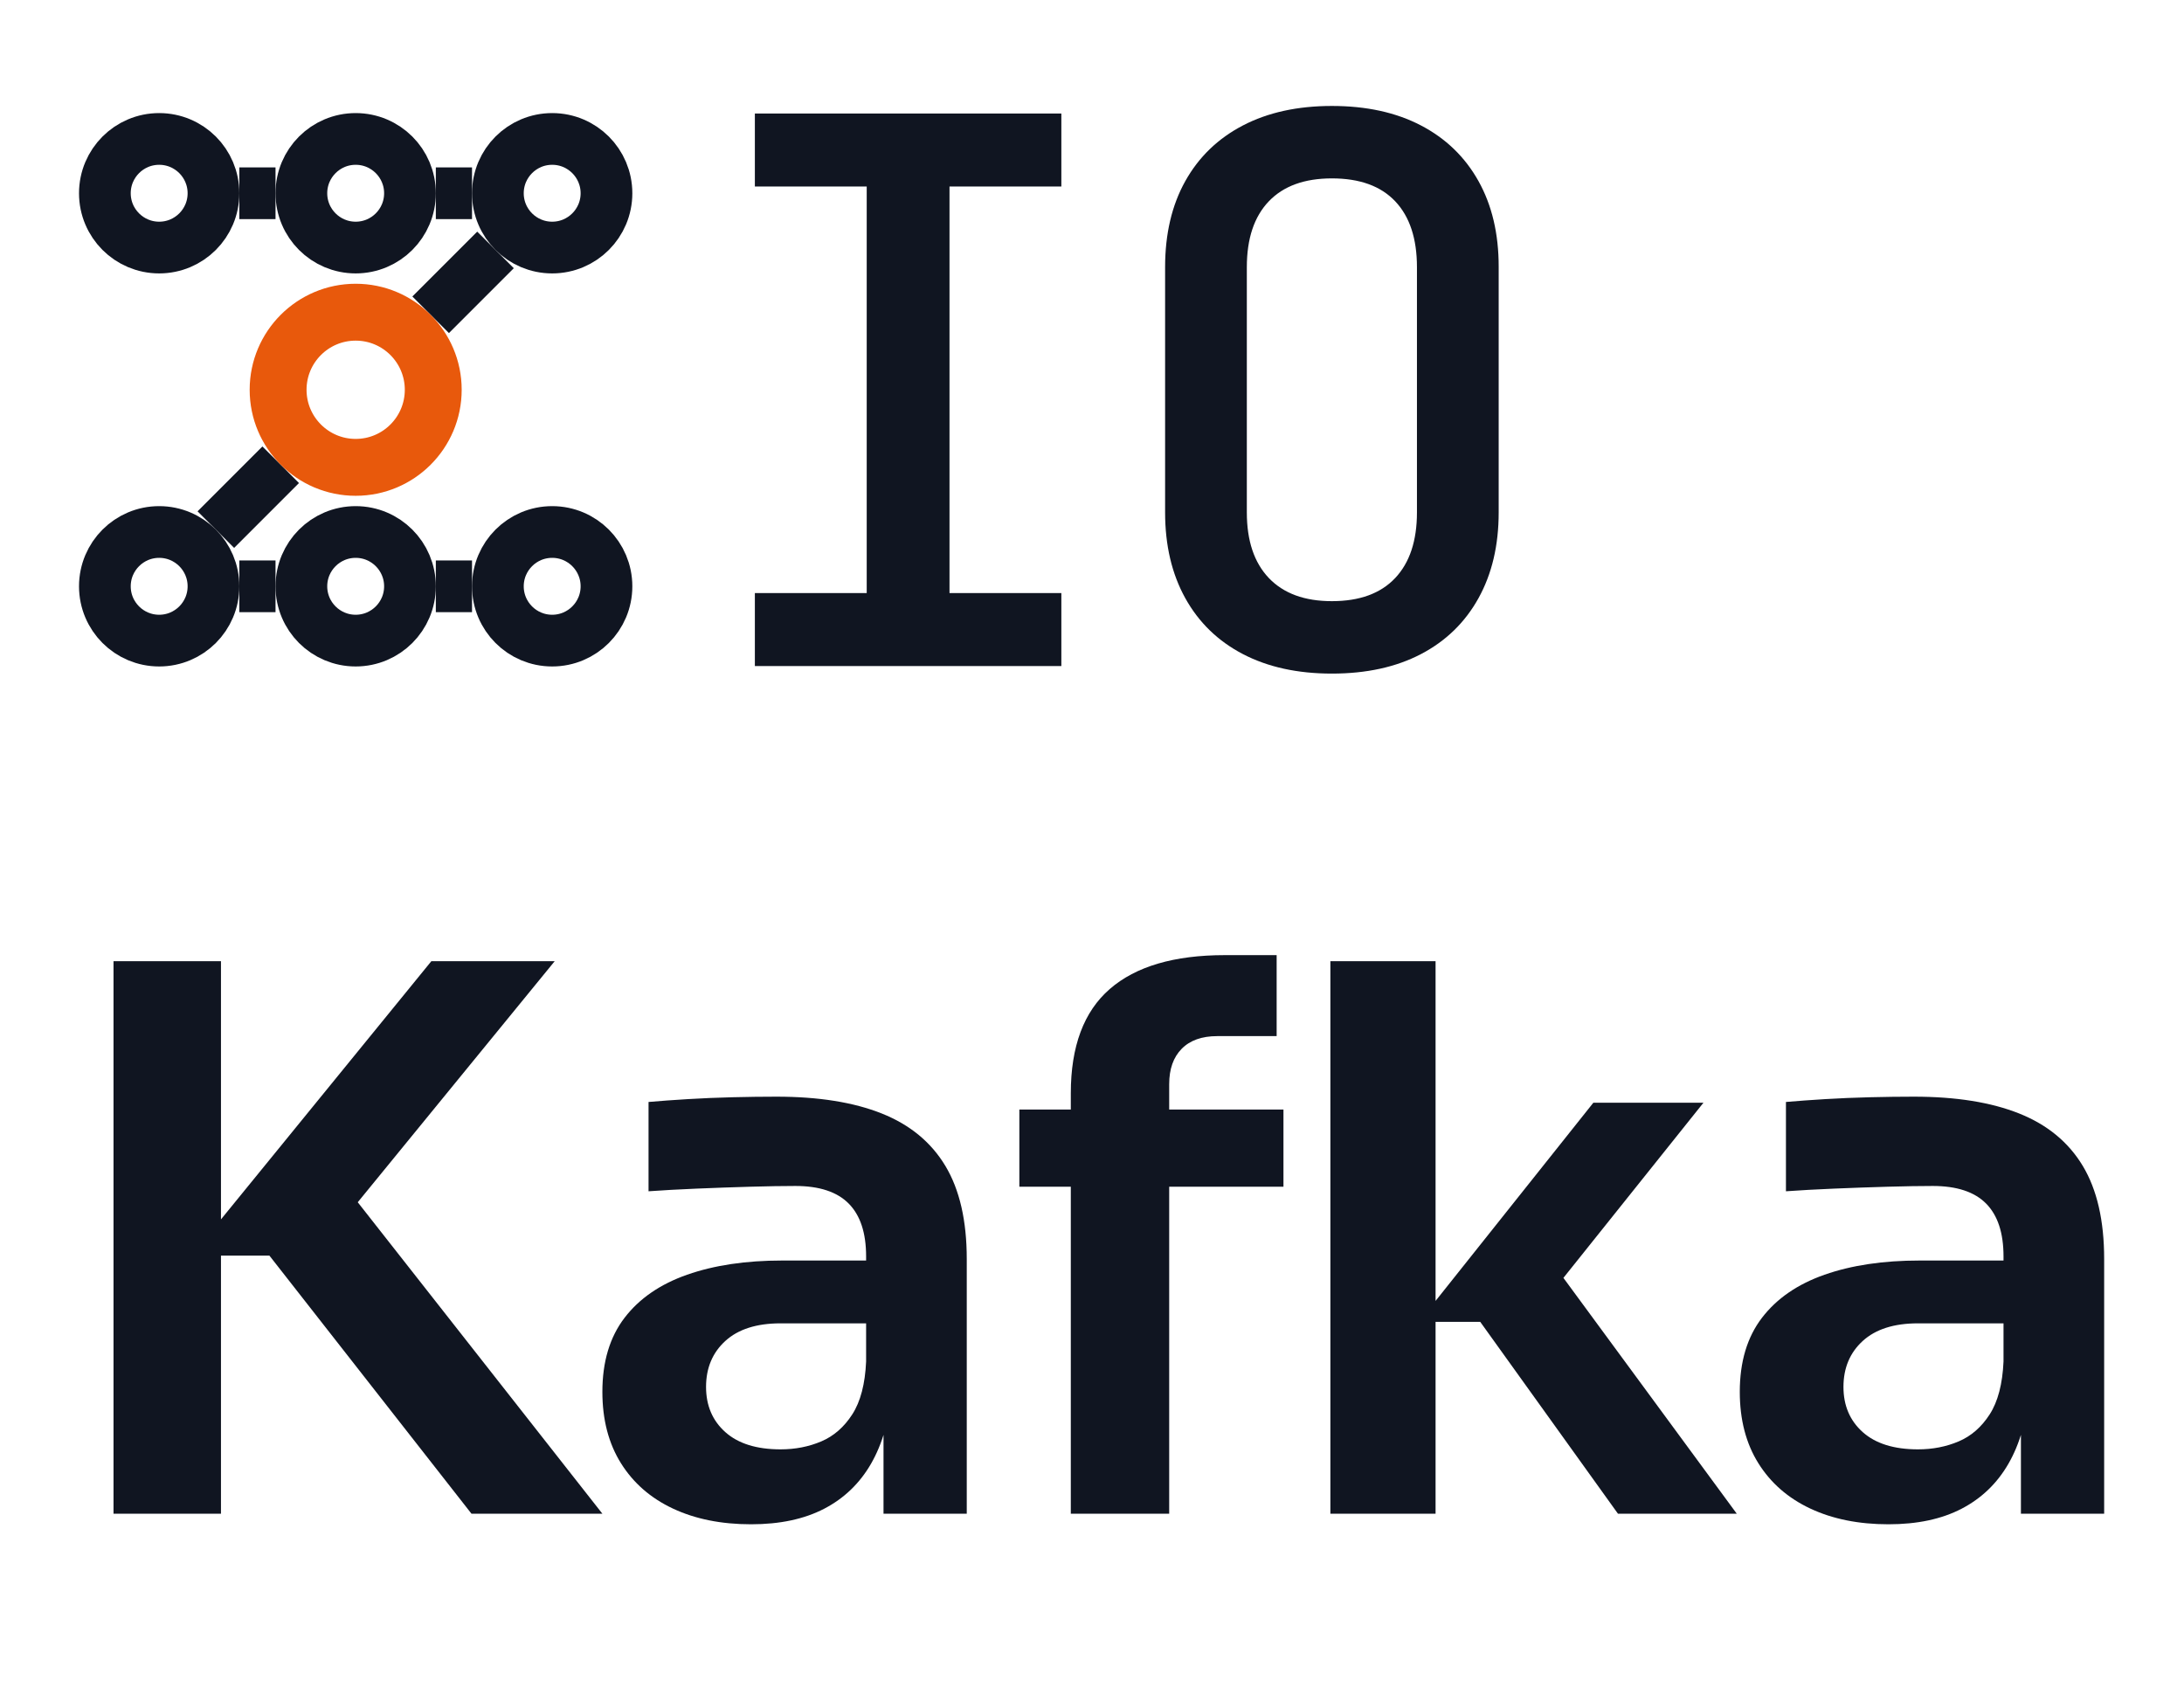
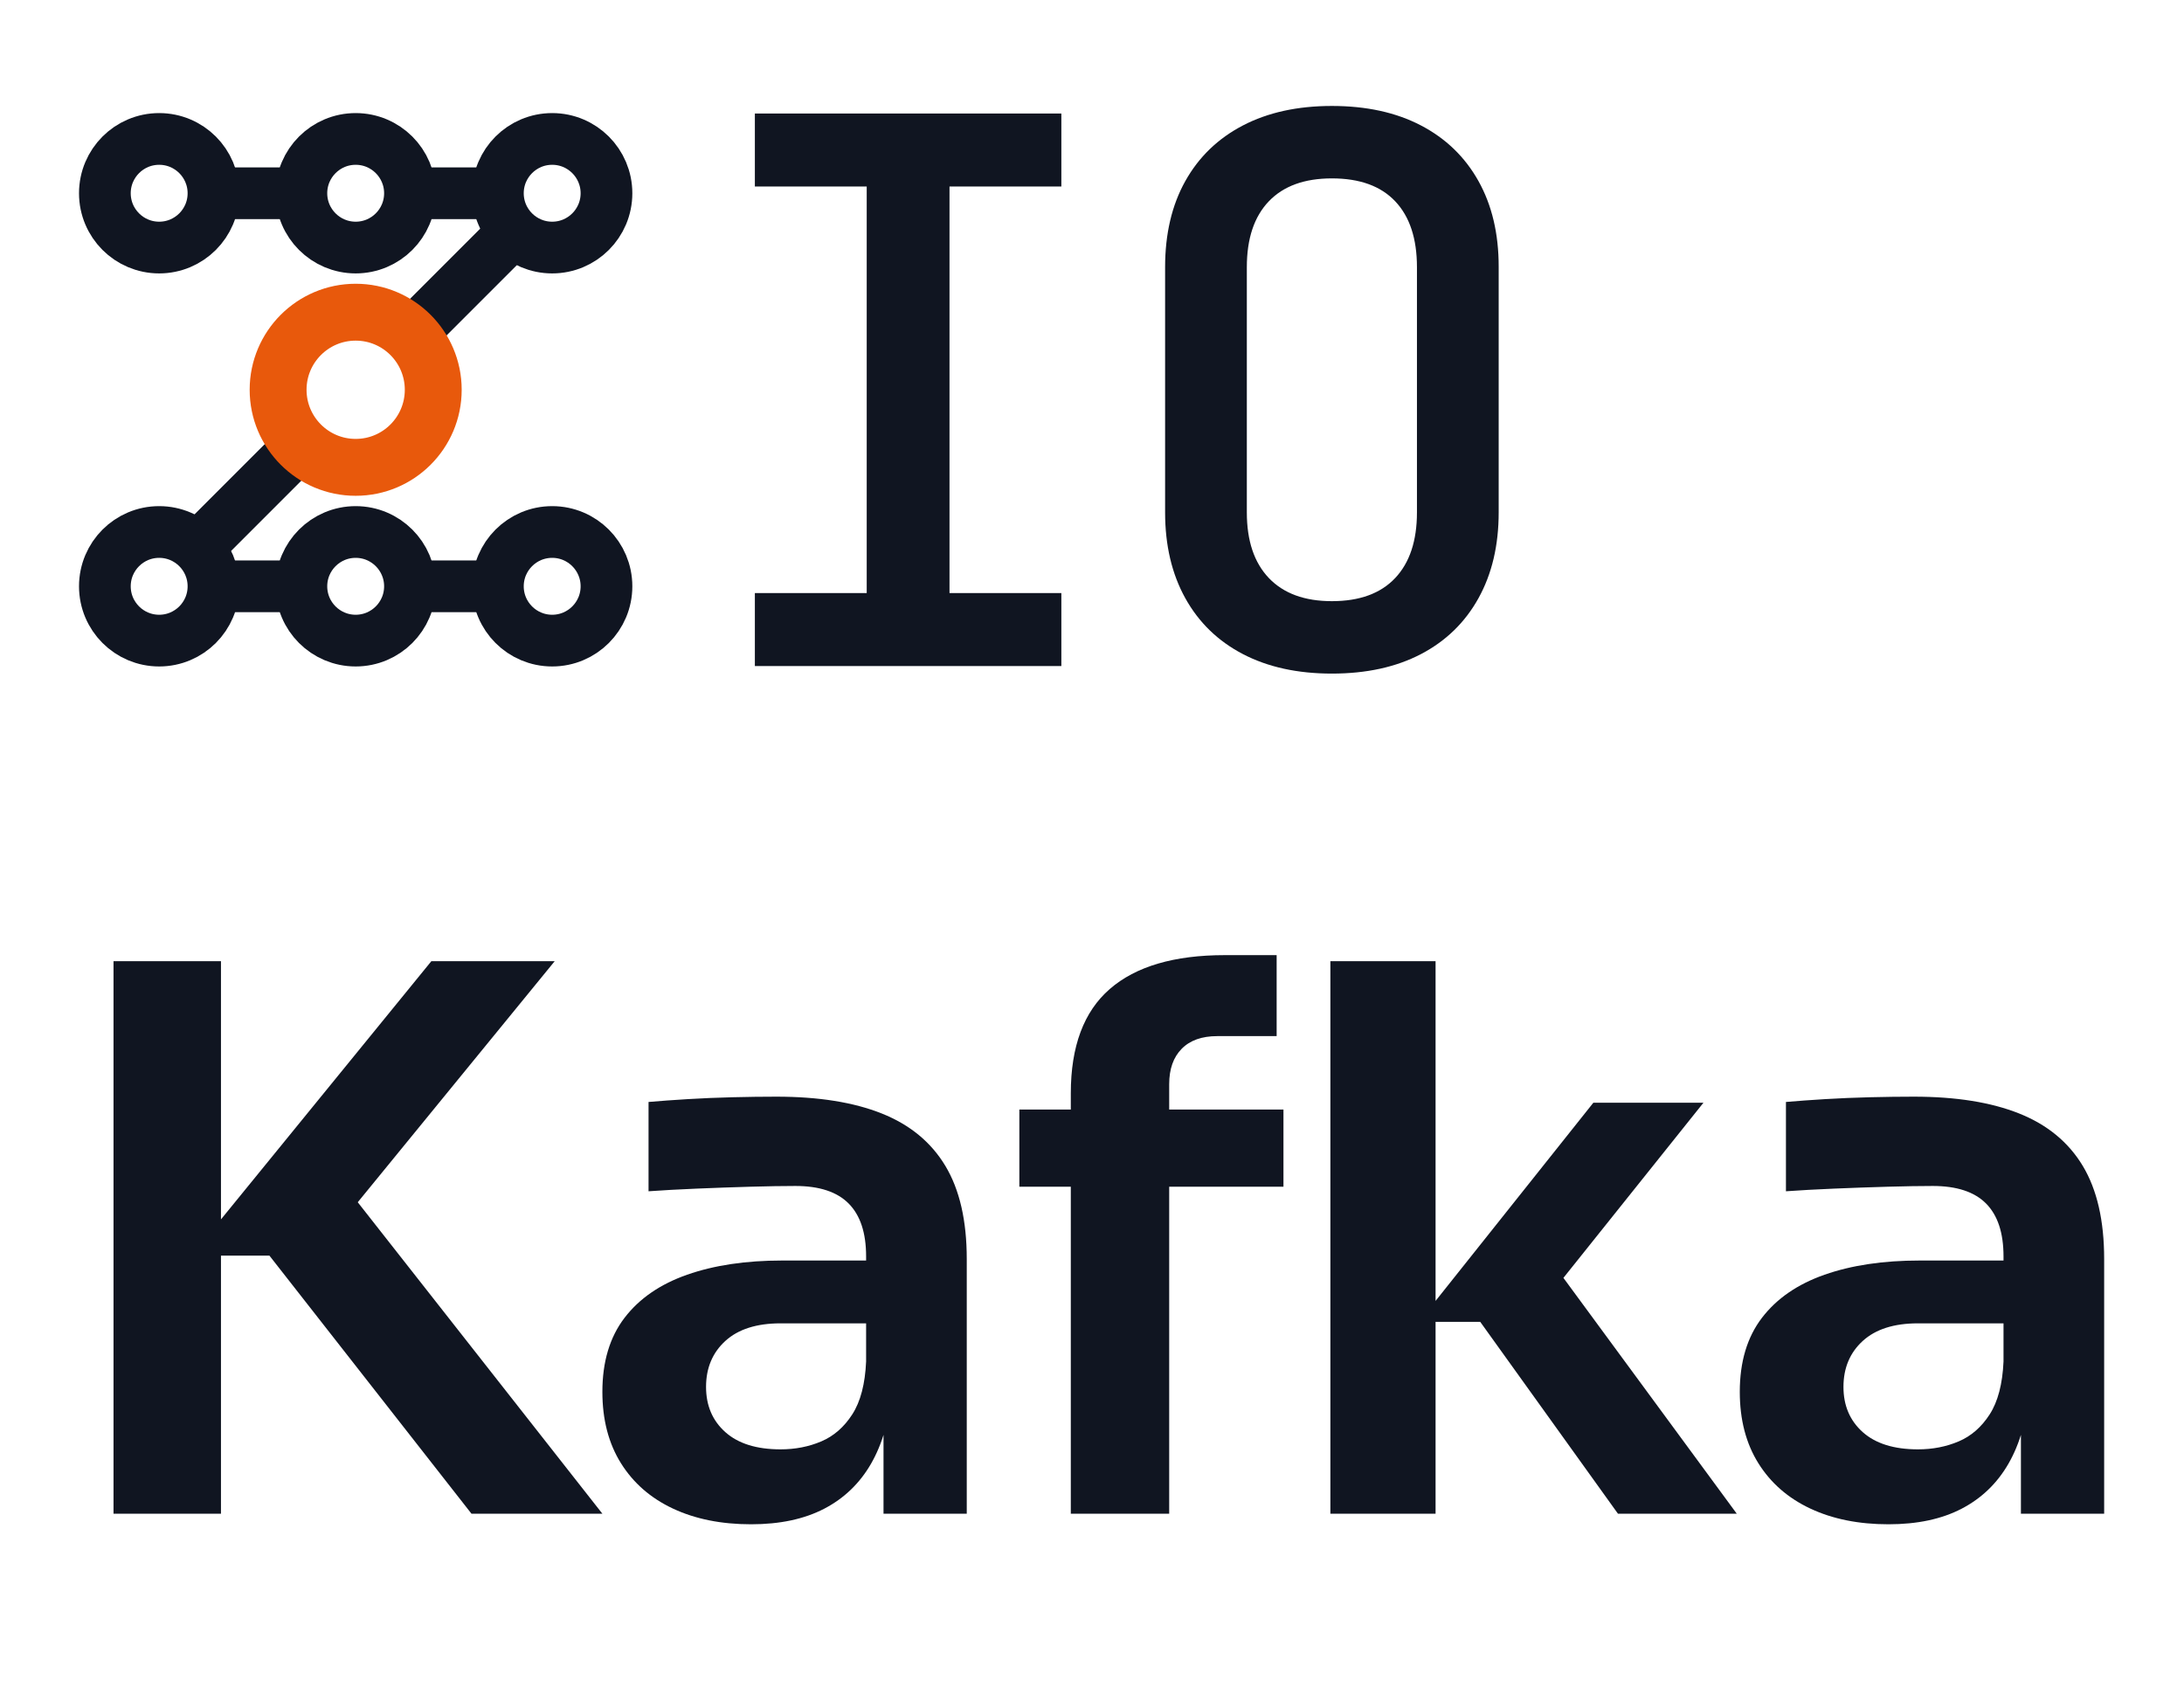
<svg xmlns="http://www.w3.org/2000/svg" width="312" height="240" viewBox="-6 12.00 288.60 222.00">
  <g transform="translate(0.000 22.500) scale(0.68333)">
    <g fill="none" stroke="#101521" stroke-width="10">
-       <path d="M37.5 22H44.5M75.5 22H82.5M87.04 32.96L74.5 45.5M45.5 74.5L32.96 87.04M37.5 98H44.5M75.5 98H82.5" />
+       <path d="M32.5 22H49.5M70.5 22H87.5M90.58 29.42L70.61 49.39M49.39 70.61L29.42 90.58M32.5 98H49.5M70.5 98H87.5" />
      <circle cx="22" cy="22" r="10.5" />
      <circle cx="60" cy="22" r="10.5" />
      <circle cx="98" cy="22" r="10.5" />
      <circle cx="22" cy="98" r="10.5" />
      <circle cx="60" cy="98" r="10.5" />
      <circle cx="98" cy="98" r="10.5" />
    </g>
    <circle cx="60" cy="60" r="15" fill="none" stroke="#E8590C" stroke-width="11" />
  </g>
  <path d="M93.75 100.0V90.36H108.53V36.64H93.75V27.0H134.25V36.64H119.47V90.36H134.25V100.0ZM170.0 101.0Q163.19 101.0 158.245 98.425Q153.3 95.85 150.63 91.04Q147.96 86.23 147.96 79.7V47.3Q147.96 40.7 150.63 35.925Q153.3 31.15 158.245 28.575Q163.19 26.0 170.0 26.0Q176.84 26.0 181.77 28.575Q186.7 31.15 189.37 35.925Q192.04 40.7 192.04 47.23V79.7Q192.04 86.23 189.37 91.04Q186.7 95.85 181.77 98.425Q176.84 101.0 170.0 101.0ZM170.0 91.43Q175.48 91.43 178.36 88.38Q181.24 85.33 181.24 79.7V47.3Q181.24 41.64 178.375 38.605Q175.51 35.57 170.0 35.57Q164.56 35.57 161.66 38.605Q158.76 41.64 158.76 47.3V79.7Q158.76 85.33 161.675 88.38Q164.59 91.43 170.0 91.43Z" fill="#101521" />
  <path d="M56.3 212.0 29.6 177.9H19.3L51.0 139.0H67.3L38.7 174.0L38.25 167.0L73.6 212.0ZM9.0 212.0V139.0H23.2V212.0ZM110.75 212.0V195.9H108.45V178.0Q108.45 173.35 106.15 171.025Q103.85 168.7 99.1 168.7Q96.6 168.7 93.1 168.8Q89.6 168.9 86.05 169.05Q82.5 169.2 79.7 169.4V157.6Q82.0 157.4 84.875 157.225Q87.75 157.05 90.825 156.975Q93.9 156.9 96.6 156.9Q104.95 156.9 110.525 159.125Q116.1 161.35 118.925 166.05Q121.75 170.75 121.75 178.35V212.0ZM93.25 213.4Q87.35 213.4 82.925 211.325Q78.5 209.25 76.05 205.325Q73.6 201.4 73.6 195.9Q73.6 189.95 76.525 186.125Q79.45 182.3 84.8 180.425Q90.15 178.55 97.35 178.55H109.95V186.85H97.15Q92.4 186.85 89.85 189.175Q87.3 191.5 87.3 195.25Q87.3 198.95 89.85 201.225Q92.4 203.5 97.15 203.5Q100.05 203.5 102.525 202.45Q105.0 201.4 106.625 198.875Q108.25 196.35 108.45 191.9L111.85 195.8Q111.35 201.5 109.1 205.4Q106.85 209.3 102.9 211.35Q98.95 213.4 93.25 213.4ZM135.5 212.0V156.45Q135.5 147.15 140.65 142.675Q145.8 138.2 155.85 138.2H162.7V148.9H154.85Q151.8 148.9 150.15 150.575Q148.5 152.25 148.5 155.25V212.0ZM128.7 168.8V158.6H163.6V168.8ZM207.8 212.0 189.6 186.65H181.5L204.55 157.7H219.1L197.75 184.4L198.1 177.45L223.5 212.0ZM169.8 212.0V139.0H183.7V212.0ZM261.05 212.0V195.9H258.75V178.0Q258.75 173.35 256.45 171.025Q254.15 168.7 249.4 168.7Q246.9 168.7 243.4 168.8Q239.9 168.9 236.35 169.05Q232.8 169.2 230.0 169.4V157.6Q232.3 157.4 235.175 157.225Q238.05 157.05 241.125 156.975Q244.2 156.9 246.9 156.9Q255.25 156.9 260.825 159.125Q266.4 161.35 269.225 166.05Q272.05 170.75 272.05 178.35V212.0ZM243.55 213.4Q237.65 213.4 233.225 211.325Q228.8 209.25 226.35 205.325Q223.9 201.4 223.9 195.9Q223.9 189.95 226.825 186.125Q229.75 182.3 235.1 180.425Q240.45 178.55 247.65 178.55H260.25V186.85H247.45Q242.7 186.85 240.15 189.175Q237.6 191.5 237.6 195.25Q237.6 198.95 240.15 201.225Q242.7 203.5 247.45 203.5Q250.35 203.5 252.825 202.45Q255.3 201.4 256.925 198.875Q258.55 196.35 258.75 191.9L262.15 195.8Q261.65 201.5 259.4 205.4Q257.15 209.3 253.2 211.35Q249.25 213.4 243.55 213.4Z" fill="#101521" />
</svg>
